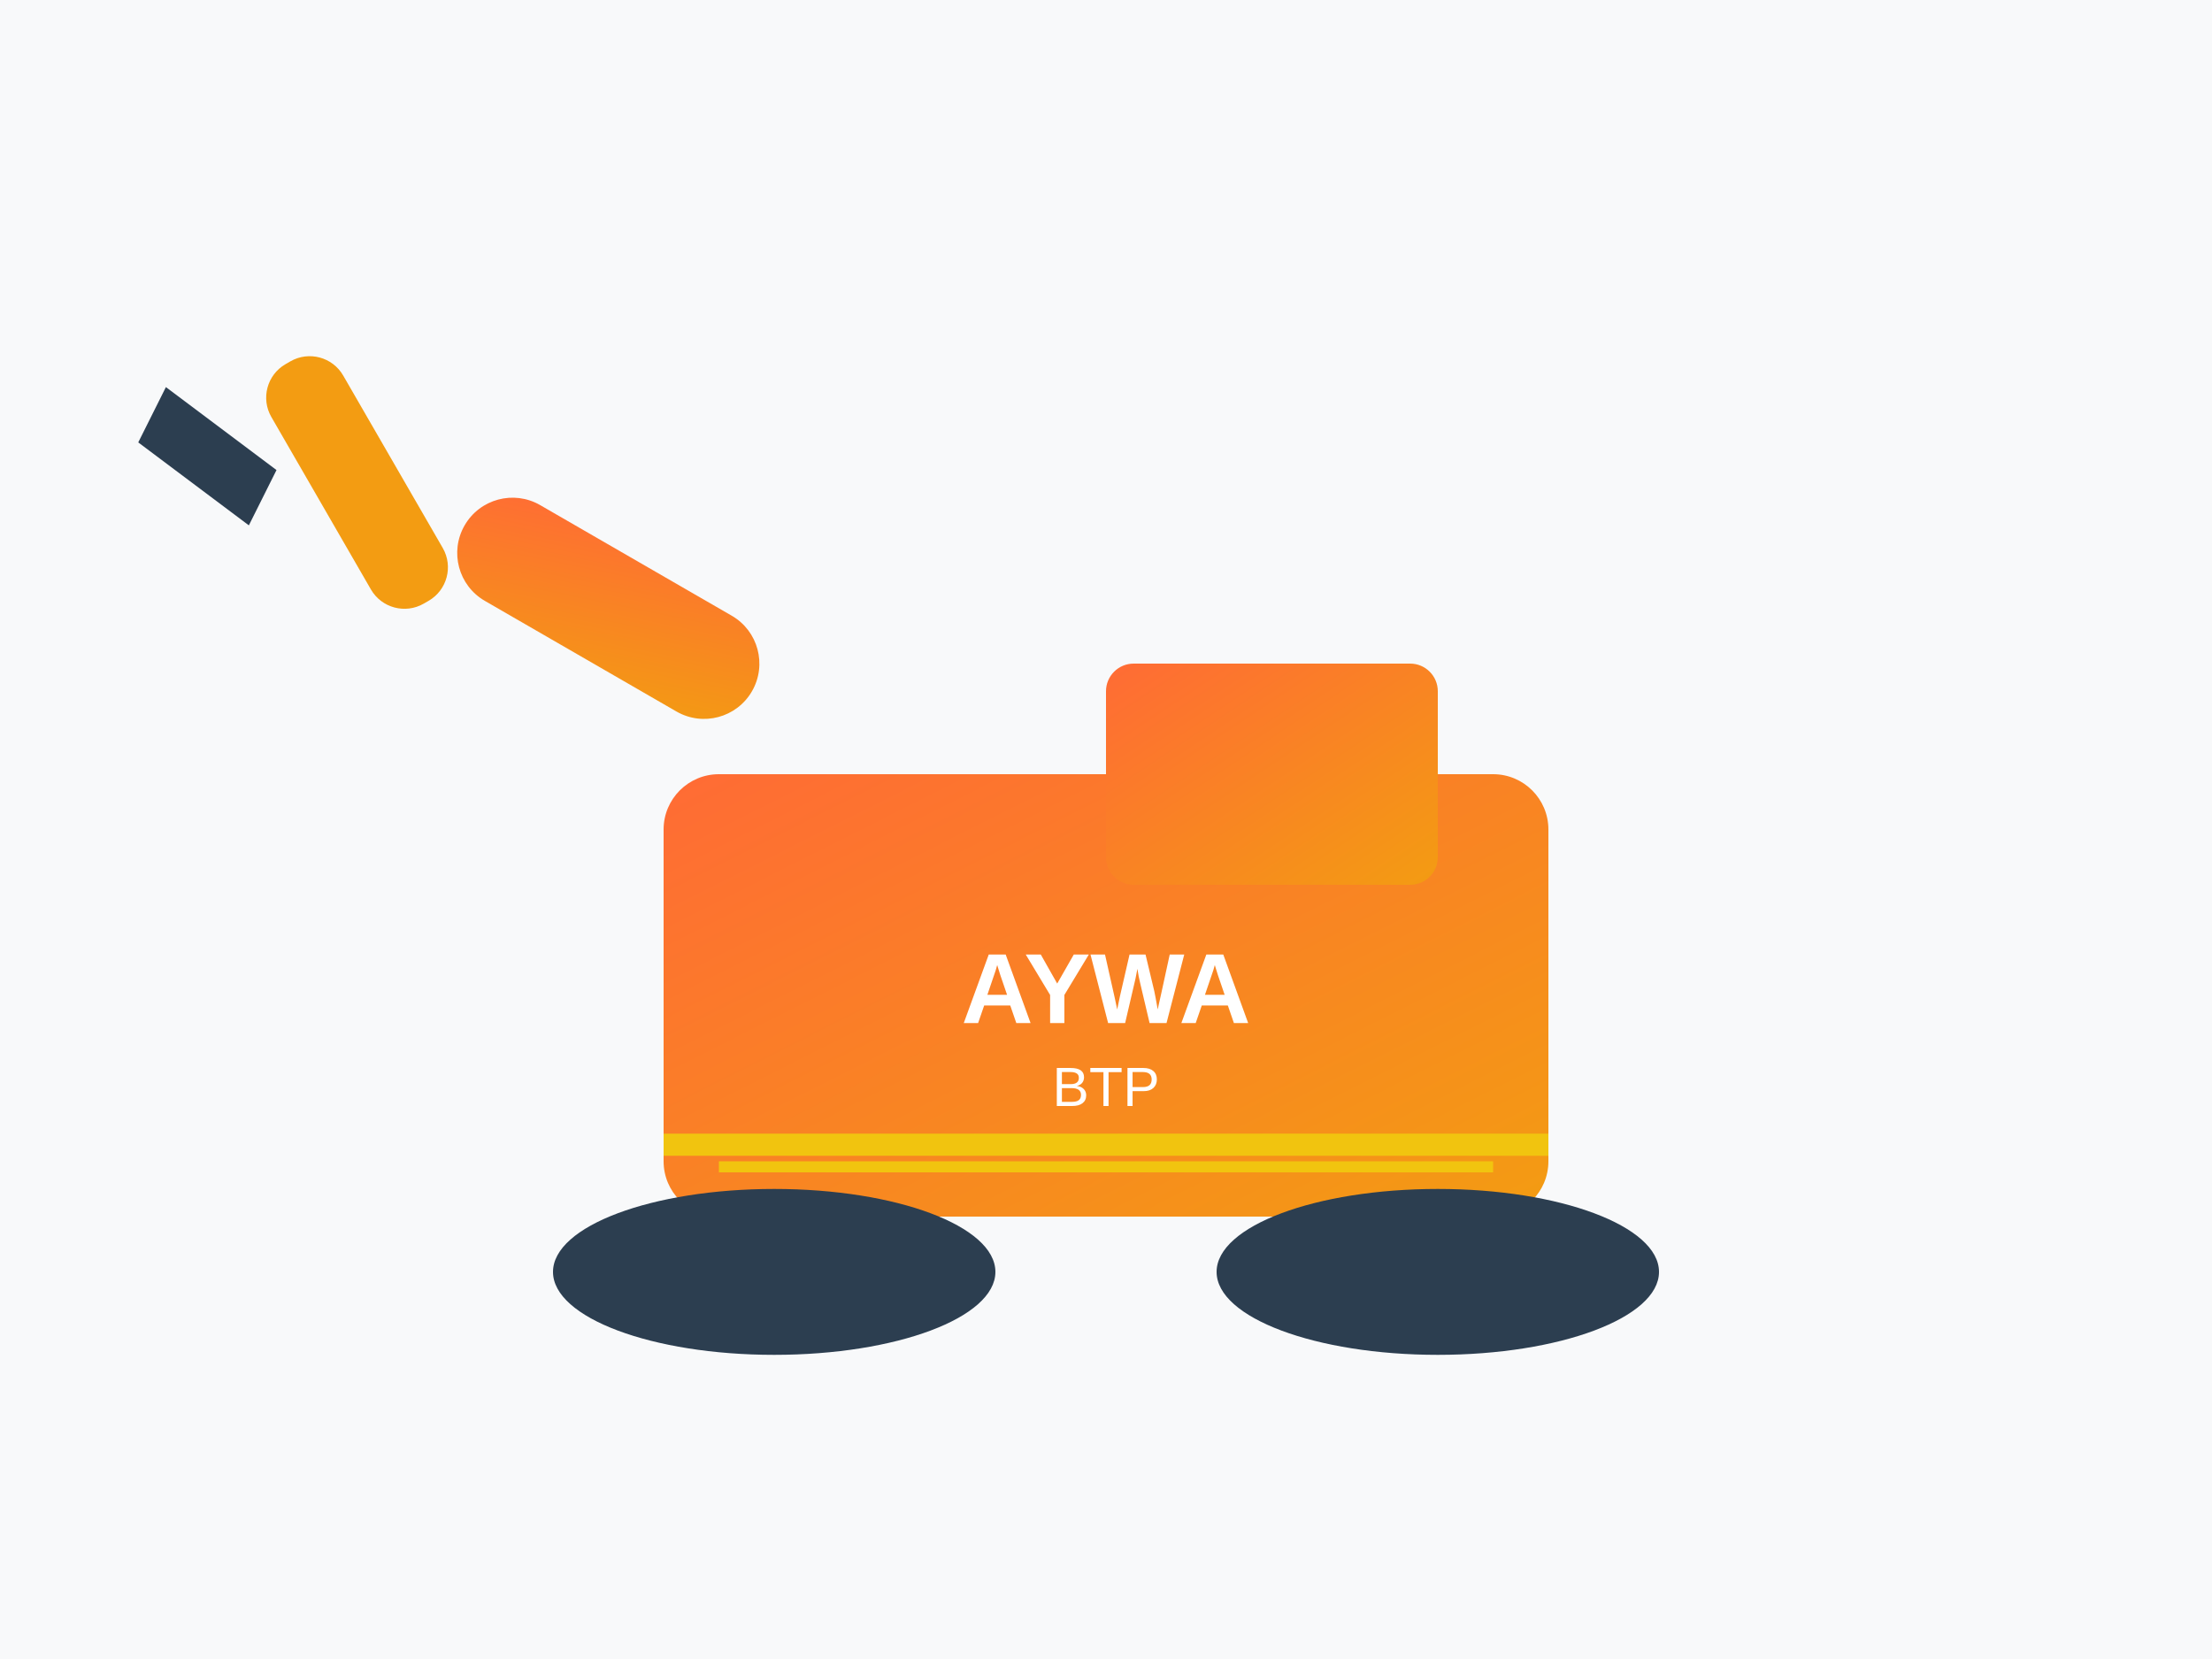
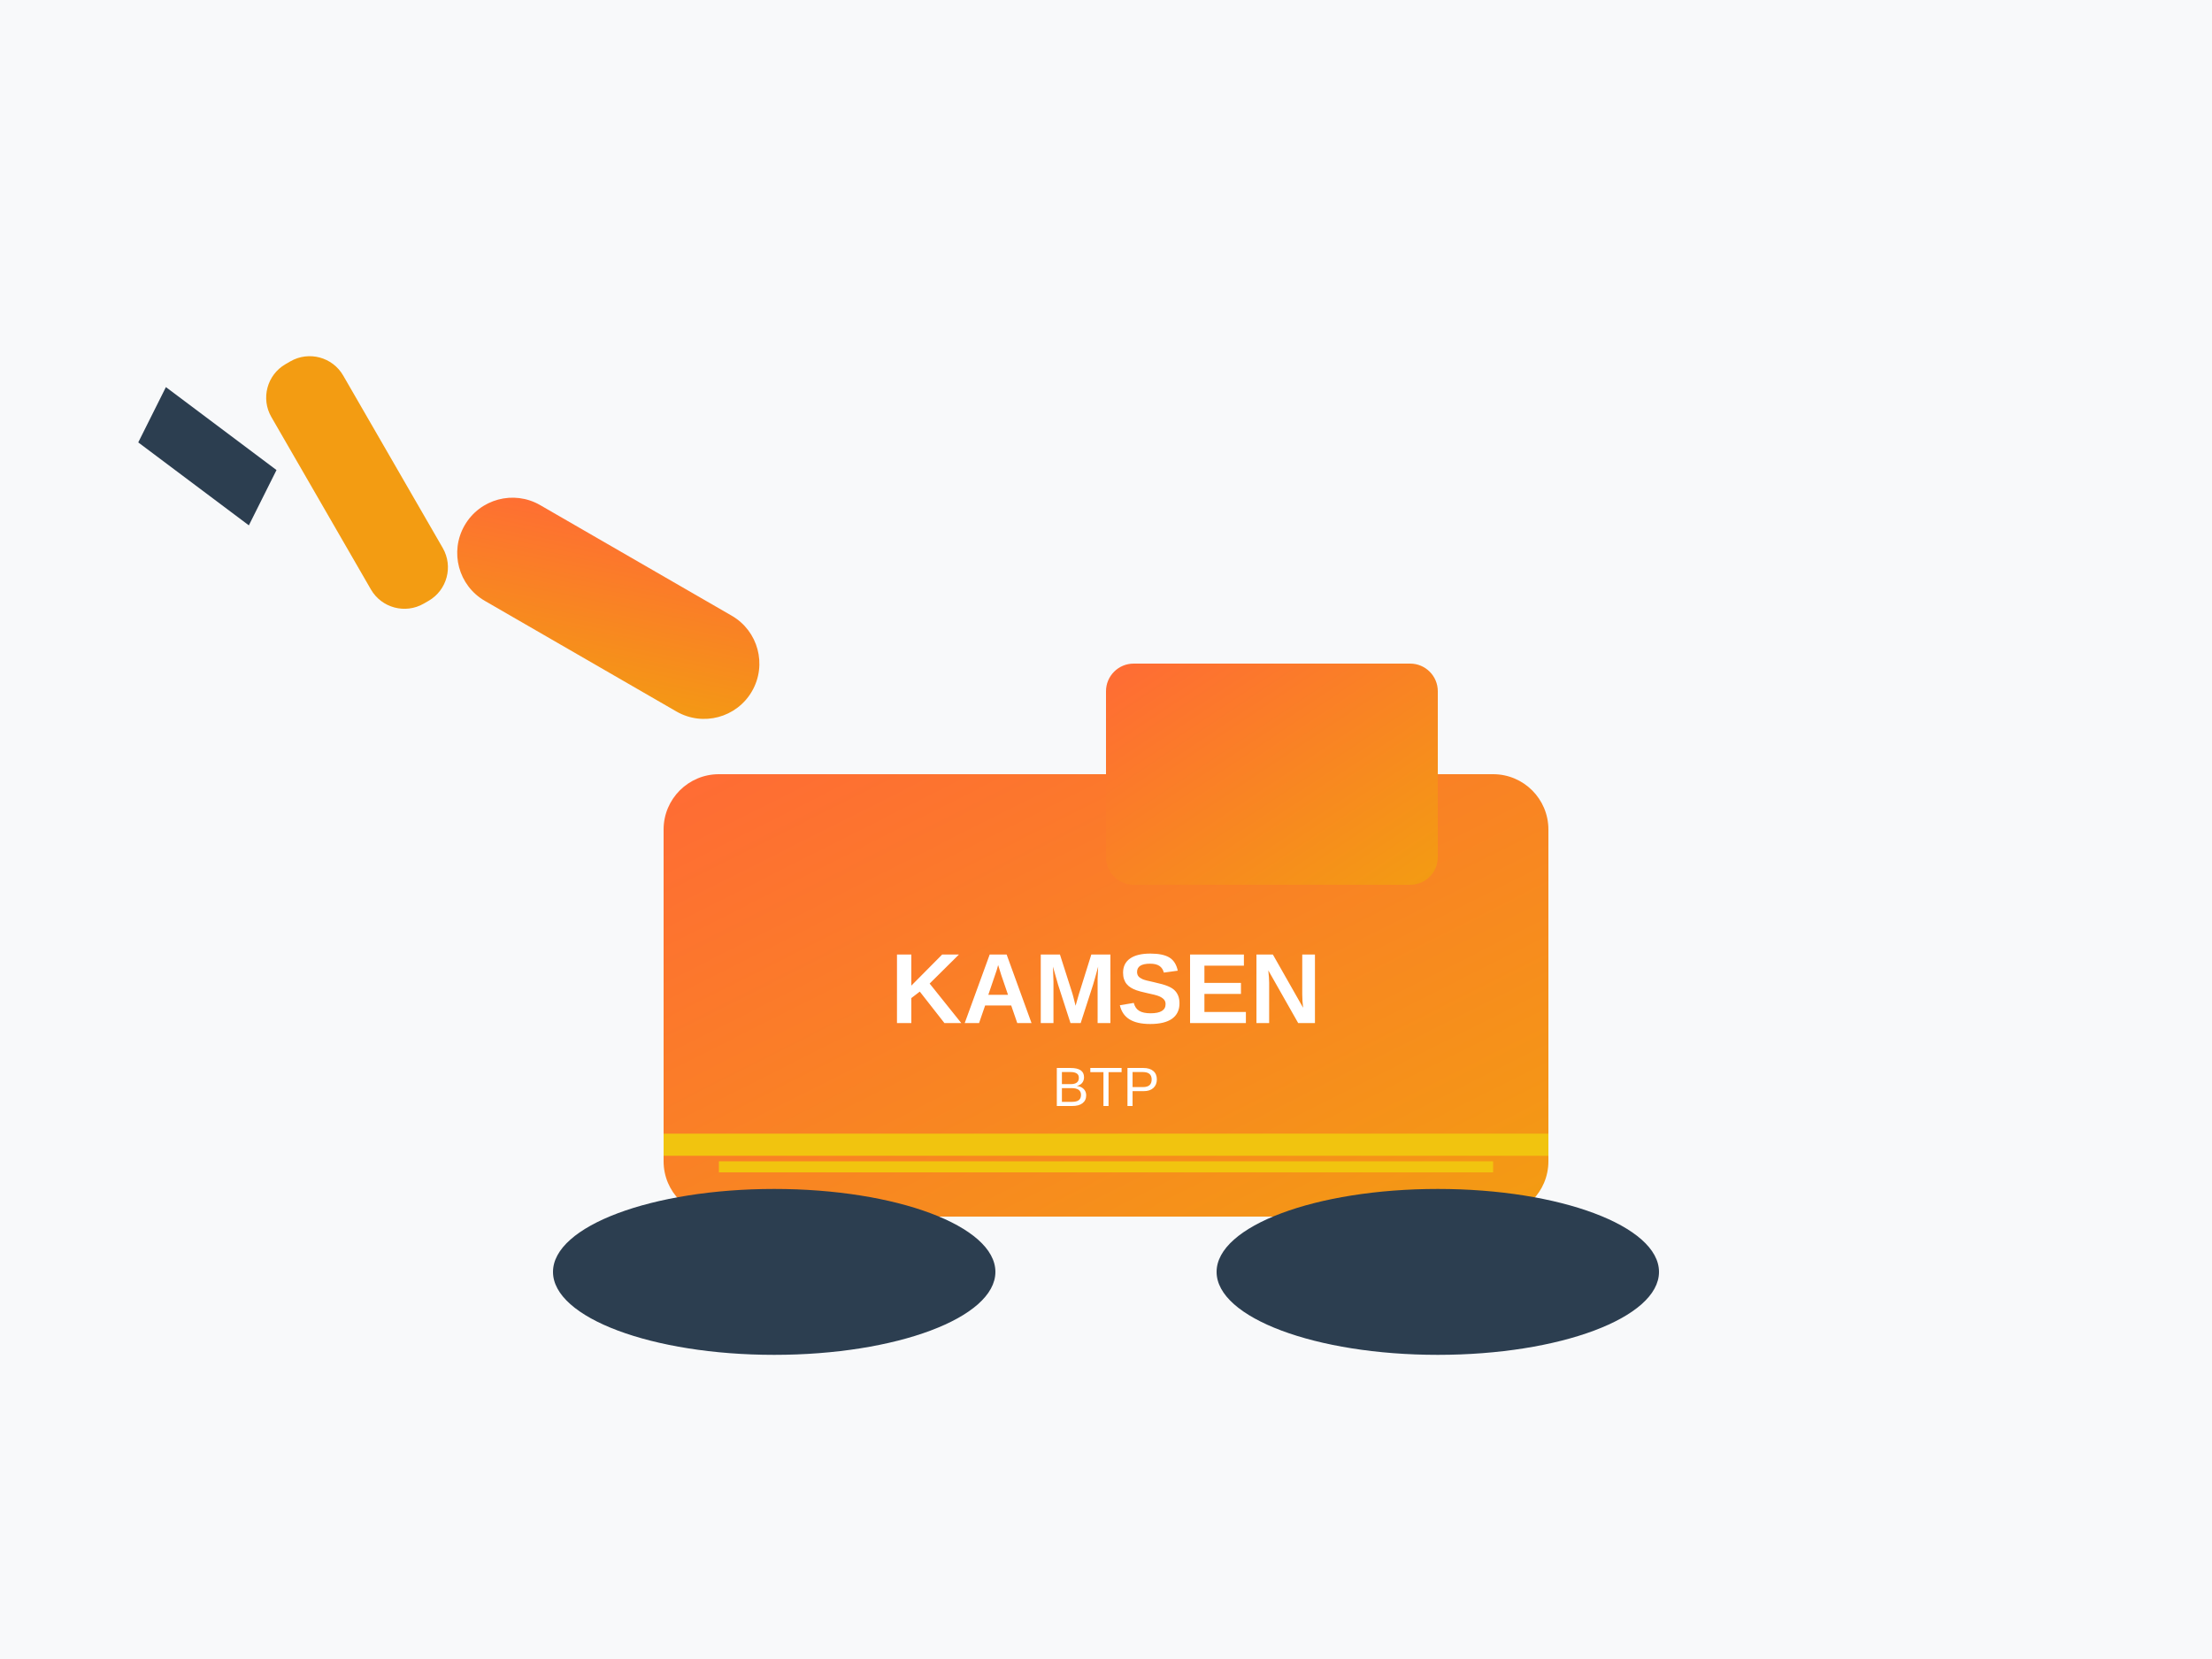
<svg xmlns="http://www.w3.org/2000/svg" width="400" height="300" viewBox="0 0 400 300">
  <defs>
    <linearGradient id="constructionGradient" x1="0%" y1="0%" x2="100%" y2="100%">
      <stop offset="0%" style="stop-color:#ff6b35;stop-opacity:1" />
      <stop offset="100%" style="stop-color:#f39c12;stop-opacity:1" />
    </linearGradient>
  </defs>
  <rect width="400" height="300" fill="#f8f9fa" />
  <rect x="120" y="140" width="160" height="80" fill="url(#constructionGradient)" rx="10" />
  <rect x="80" y="100" width="60" height="20" fill="url(#constructionGradient)" rx="10" transform="rotate(30 110 110)" />
  <rect x="40" y="80" width="50" height="15" fill="#f39c12" rx="7" transform="rotate(60 65 87)" />
  <path d="M 30 70 L 50 85 L 45 95 L 25 80 Z" fill="#2c3e50" />
  <ellipse cx="140" cy="230" rx="40" ry="15" fill="#2c3e50" />
  <ellipse cx="260" cy="230" rx="40" ry="15" fill="#2c3e50" />
  <rect x="200" y="120" width="60" height="40" fill="url(#constructionGradient)" rx="5" />
-   <text x="200" y="185" text-anchor="middle" font-family="Arial, sans-serif" font-size="18" font-weight="bold" fill="white">AYWA</text>
+   <text x="200" y="185" text-anchor="middle" font-family="Arial, sans-serif" font-size="18" font-weight="bold" fill="white">KAMSEN</text>
  <text x="200" y="200" text-anchor="middle" font-family="Arial, sans-serif" font-size="10" fill="white">BTP</text>
  <rect x="120" y="205" width="160" height="4" fill="#f1c40f" />
  <rect x="130" y="210" width="140" height="2" fill="#f1c40f" />
</svg>
